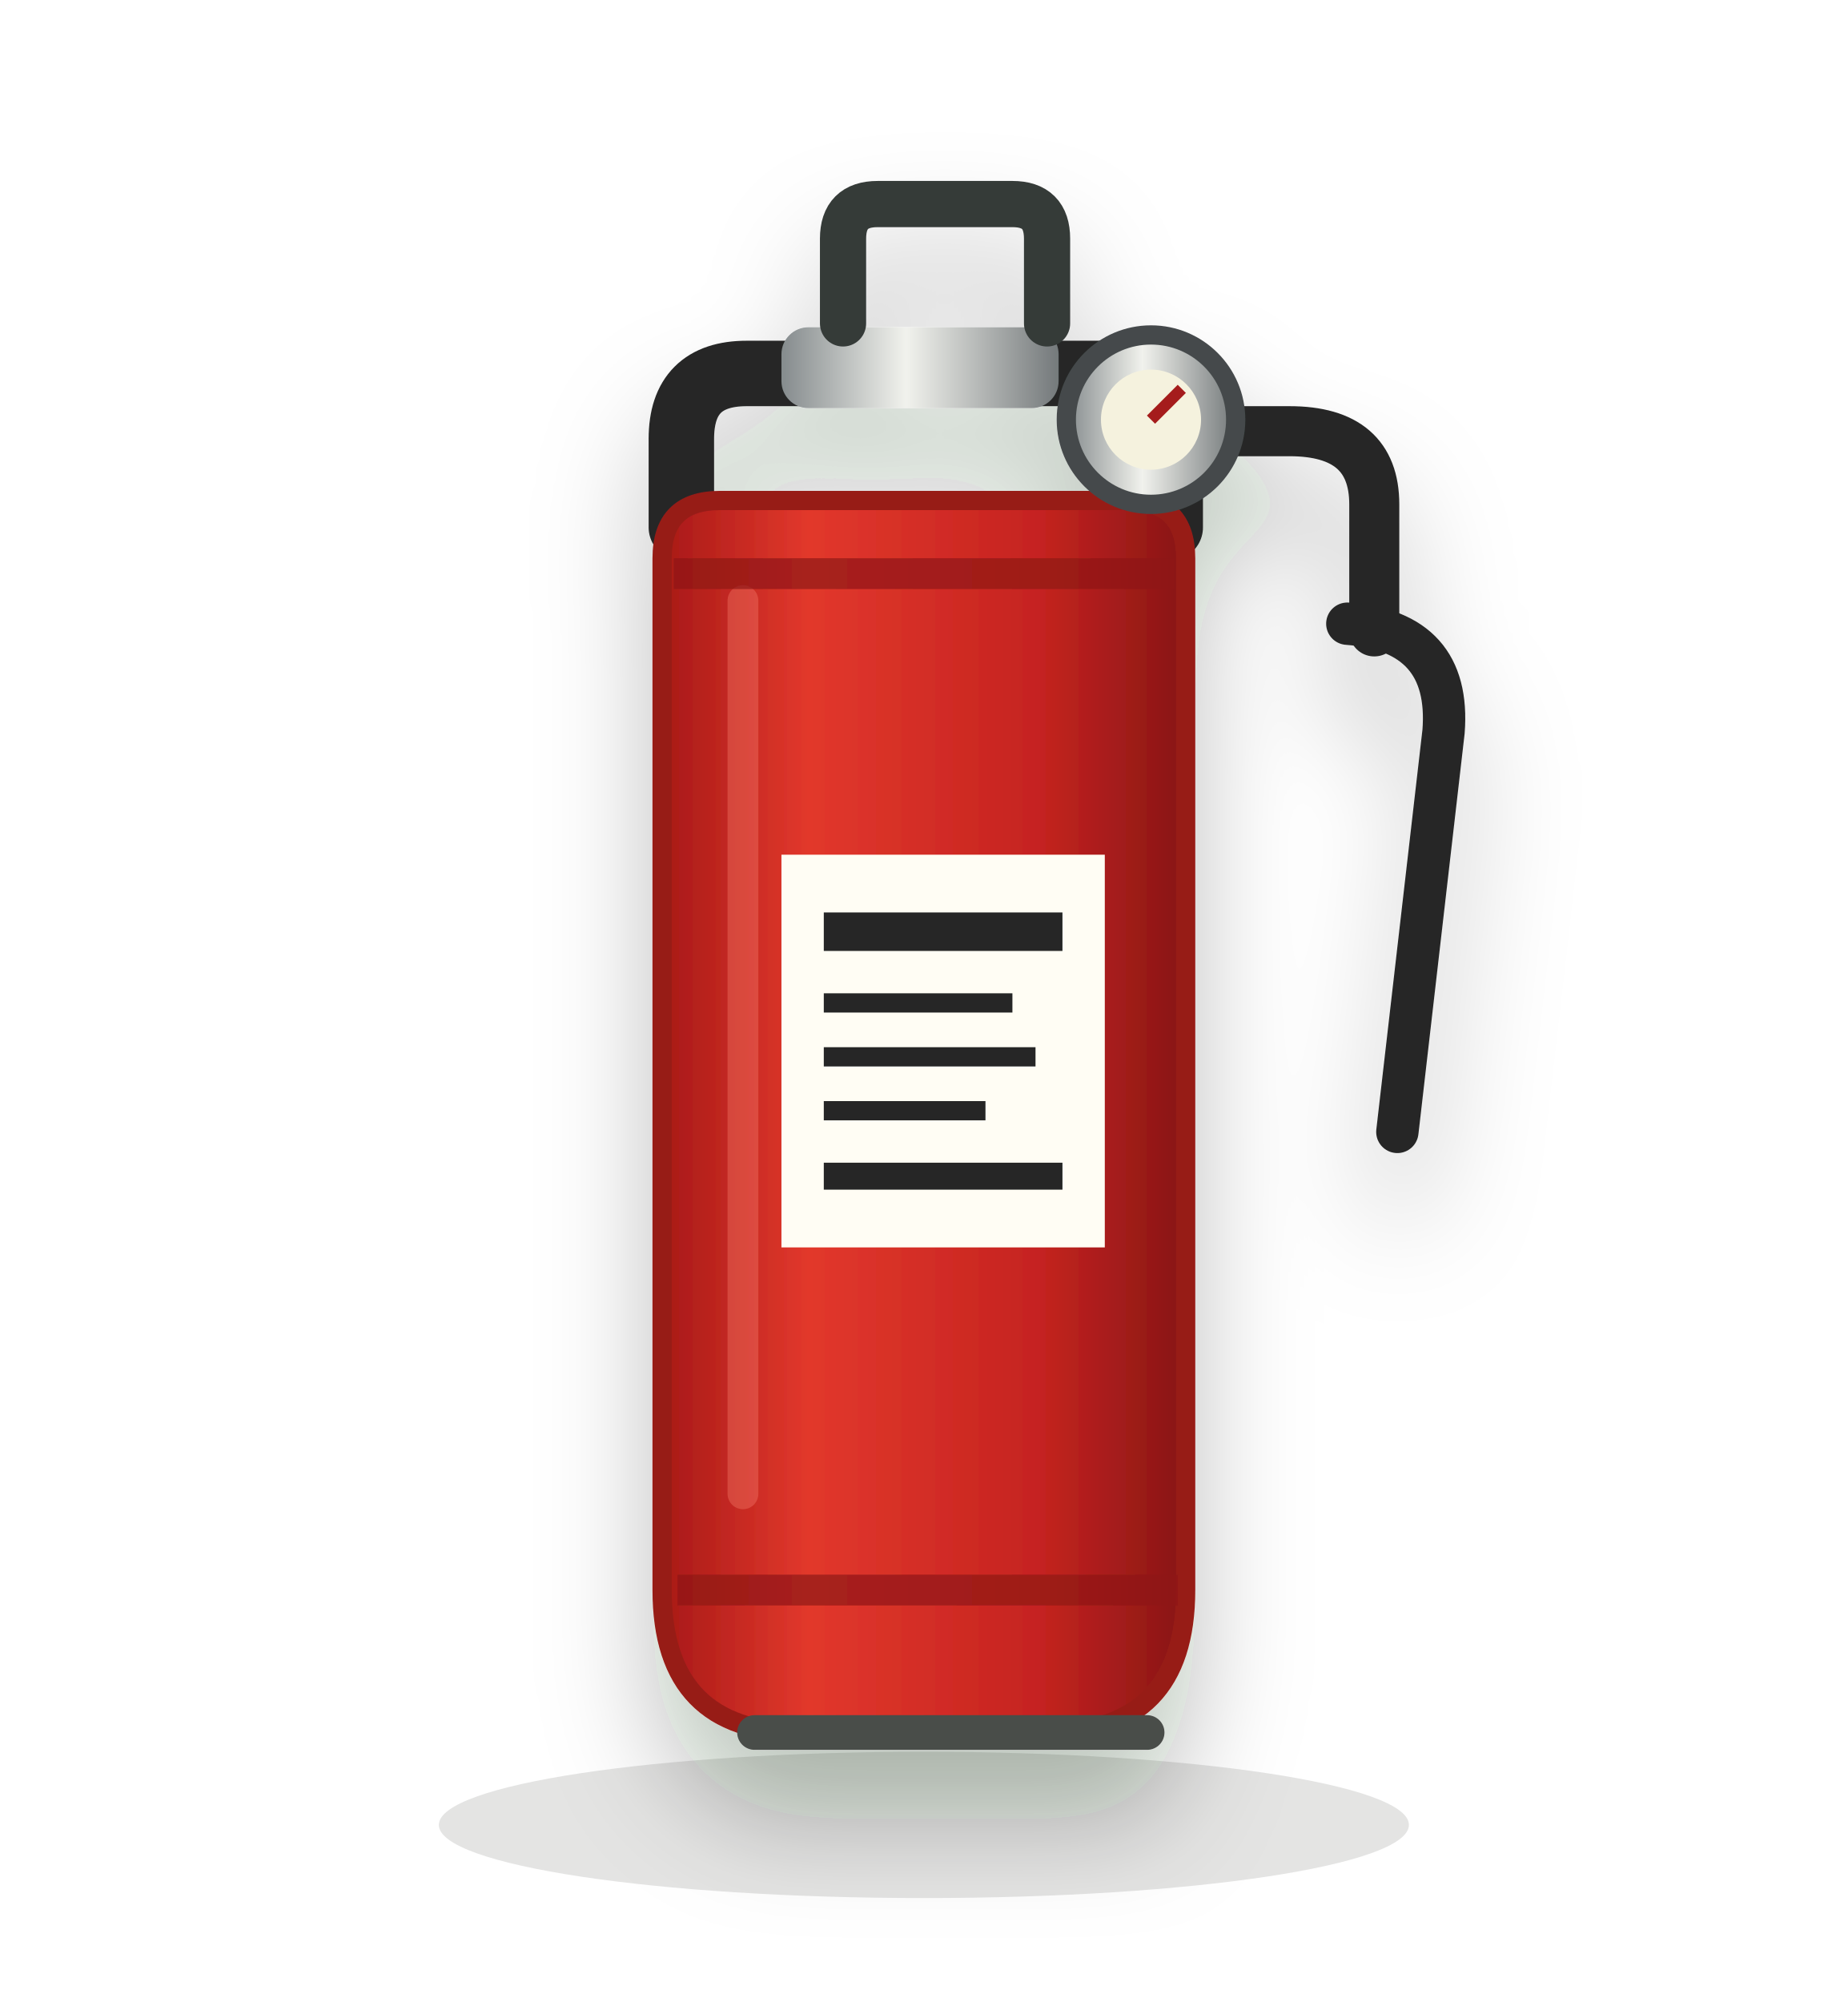
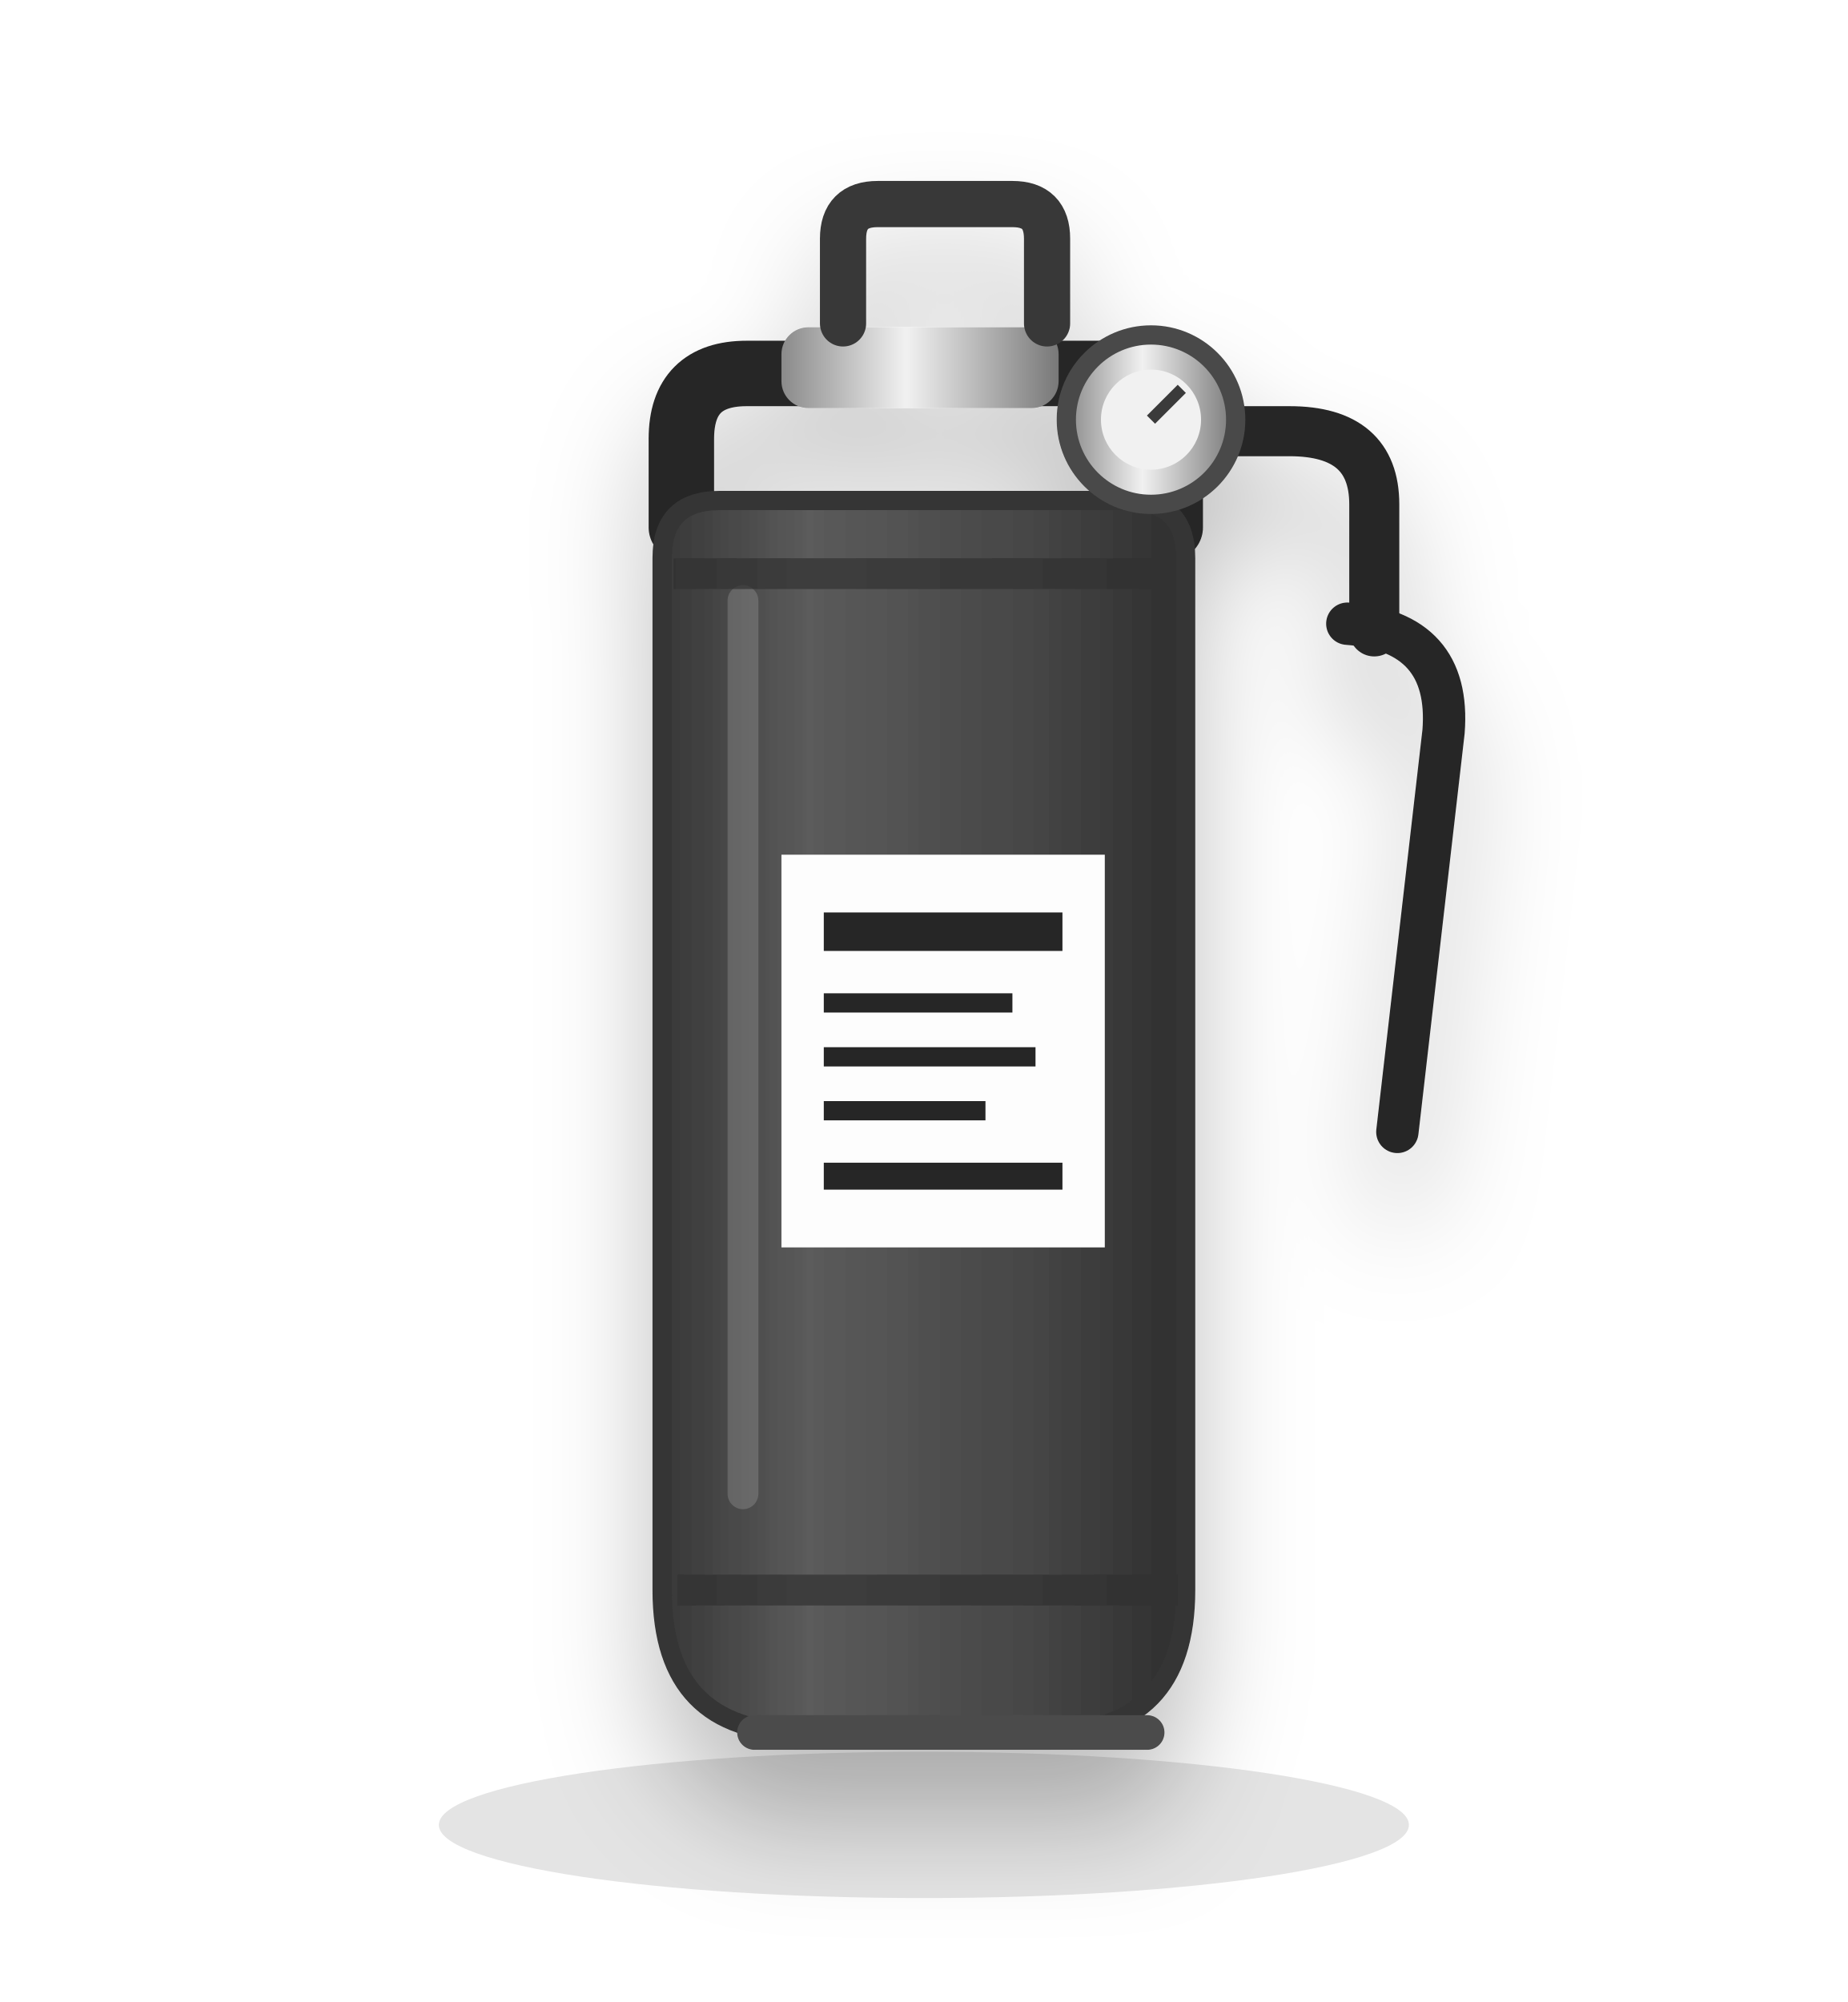
<svg xmlns="http://www.w3.org/2000/svg" viewBox="0 0 480 520" role="img" aria-labelledby="title desc">
  <defs>
    <linearGradient id="body" x1="0" x2="1">
-       <stop stop-color="#a71917" />
-       <stop offset=".28" stop-color="#e2382c" />
-       <stop offset=".72" stop-color="#c52320" />
-       <stop offset="1" stop-color="#871615" />
+       <stop stop-color="#373737" />
+       <stop offset=".28" stop-color="#5b5b5b" />
+       <stop offset=".72" stop-color="#454545" />
+       <stop offset="1" stop-color="#2e2e2e" />
    </linearGradient>
    <linearGradient id="metal" x1="0" x2="1">
-       <stop stop-color="#858b8d" />
-       <stop offset=".45" stop-color="#f1f2ed" />
-       <stop offset="1" stop-color="#74797b" />
+       <stop stop-color="#8a8a8a" />
+       <stop offset=".45" stop-color="#f1f1f1" />
+       <stop offset="1" stop-color="#787878" />
    </linearGradient>
    <filter id="shadow" x="-.3" y="-.2" width="1.6" height="1.6">
-       <feDropShadow dx="0" dy="18" stdDeviation="14" flood-color="#121411" flood-opacity=".25" />
+       <feDropShadow dx="0" dy="18" stdDeviation="14" flood-color="#131313" flood-opacity=".25" />
    </filter>
  </defs>
-   <ellipse cx="240" cy="474" rx="126" ry="19" fill="#171812" opacity=".12" />
+   <ellipse cx="240" cy="474" rx="126" ry="19" fill="#171717" opacity=".12" />
  <g filter="url(#shadow)">
-     <path d="M177 137v-23q0-17 17-17h93q17 0 17 17v23" fill="none" stroke="#252827" stroke-width="17" stroke-linecap="round" />
-     <path d="M295 112h40q22 0 22 19v33" fill="none" stroke="#252827" stroke-width="13" stroke-linecap="round" />
-     <path d="M350 162q27 2 25 28l-12 104" fill="none" stroke="#252827" stroke-width="11" stroke-linecap="round" />
-     <path d="M172 145q0-15 15-15h106q15 0 15 15v268q0 37-36 37h-64q-36 0-36-37z" fill="url(#body)" stroke="#971b19" stroke-width="5" />
-     <path d="M193 156v232" stroke="#ff8c78" stroke-width="8" opacity=".32" stroke-linecap="round" />
-     <path d="M175 149h130M176 413h130" stroke="#8e1715" stroke-width="8" opacity=".7" />
+     <path d="M177 137v-23q0-17 17-17h93q17 0 17 17v23" fill="none" stroke="#272727" stroke-width="17" stroke-linecap="round" />
+     <path d="M295 112h40q22 0 22 19v33" fill="none" stroke="#272727" stroke-width="13" stroke-linecap="round" />
+     <path d="M350 162q27 2 25 28l-12 104" fill="none" stroke="#272727" stroke-width="11" stroke-linecap="round" />
+     <path d="M172 145q0-15 15-15h106q15 0 15 15v268q0 37-36 37h-64q-36 0-36-37z" fill="url(#body)" stroke="#353535" stroke-width="5" />
+     <path d="M193 156v232" stroke="#a3a3a3" stroke-width="8" opacity=".32" stroke-linecap="round" />
+     <path d="M175 149h130M176 413h130" stroke="#303030" stroke-width="8" opacity=".7" />
    <rect x="203" y="85" width="72" height="21" rx="7" fill="url(#metal)" />
-     <path d="M219 84V62q0-9 9-9h35q9 0 9 9v22" fill="none" stroke="#353a39" stroke-width="12" stroke-linecap="round" />
-     <circle cx="299" cy="109" r="22" fill="url(#metal)" stroke="#454a4b" stroke-width="5" />
-     <circle cx="299" cy="109" r="13" fill="#f5f2de" />
-     <path d="m299 109 8-8" stroke="#a51f1b" stroke-width="3" />
-     <path d="M203 222h84v102h-84z" rx="5" fill="#fffdf4" />
-     <path d="M214 237h62v10h-62zM214 258h49v5h-49zM214 272h55v5h-55zM214 286h42v5h-42zM214 302h62v7h-62z" fill="#252827" />
-     <path d="M196 450h102" stroke="#4a4d49" stroke-width="9" stroke-linecap="round" />
+     <path d="M219 84V62q0-9 9-9h35q9 0 9 9v22" fill="none" stroke="#393939" stroke-width="12" stroke-linecap="round" />
+     <circle cx="299" cy="109" r="22" fill="url(#metal)" stroke="#494949" stroke-width="5" />
+     <circle cx="299" cy="109" r="13" fill="#f1f1f1" />
+     <path d="m299 109 8-8" stroke="#3b3b3b" stroke-width="3" />
+     <path d="M203 222h84v102h-84z" rx="5" fill="#fdfdfd" />
+     <path d="M214 237h62v10h-62zM214 258h49v5h-49zM214 272h55v5h-55zM214 286h42v5h-42zM214 302h62v7h-62z" fill="#272727" />
+     <path d="M196 450h102" stroke="#4c4c4c" stroke-width="9" stroke-linecap="round" />
  </g>
</svg>
